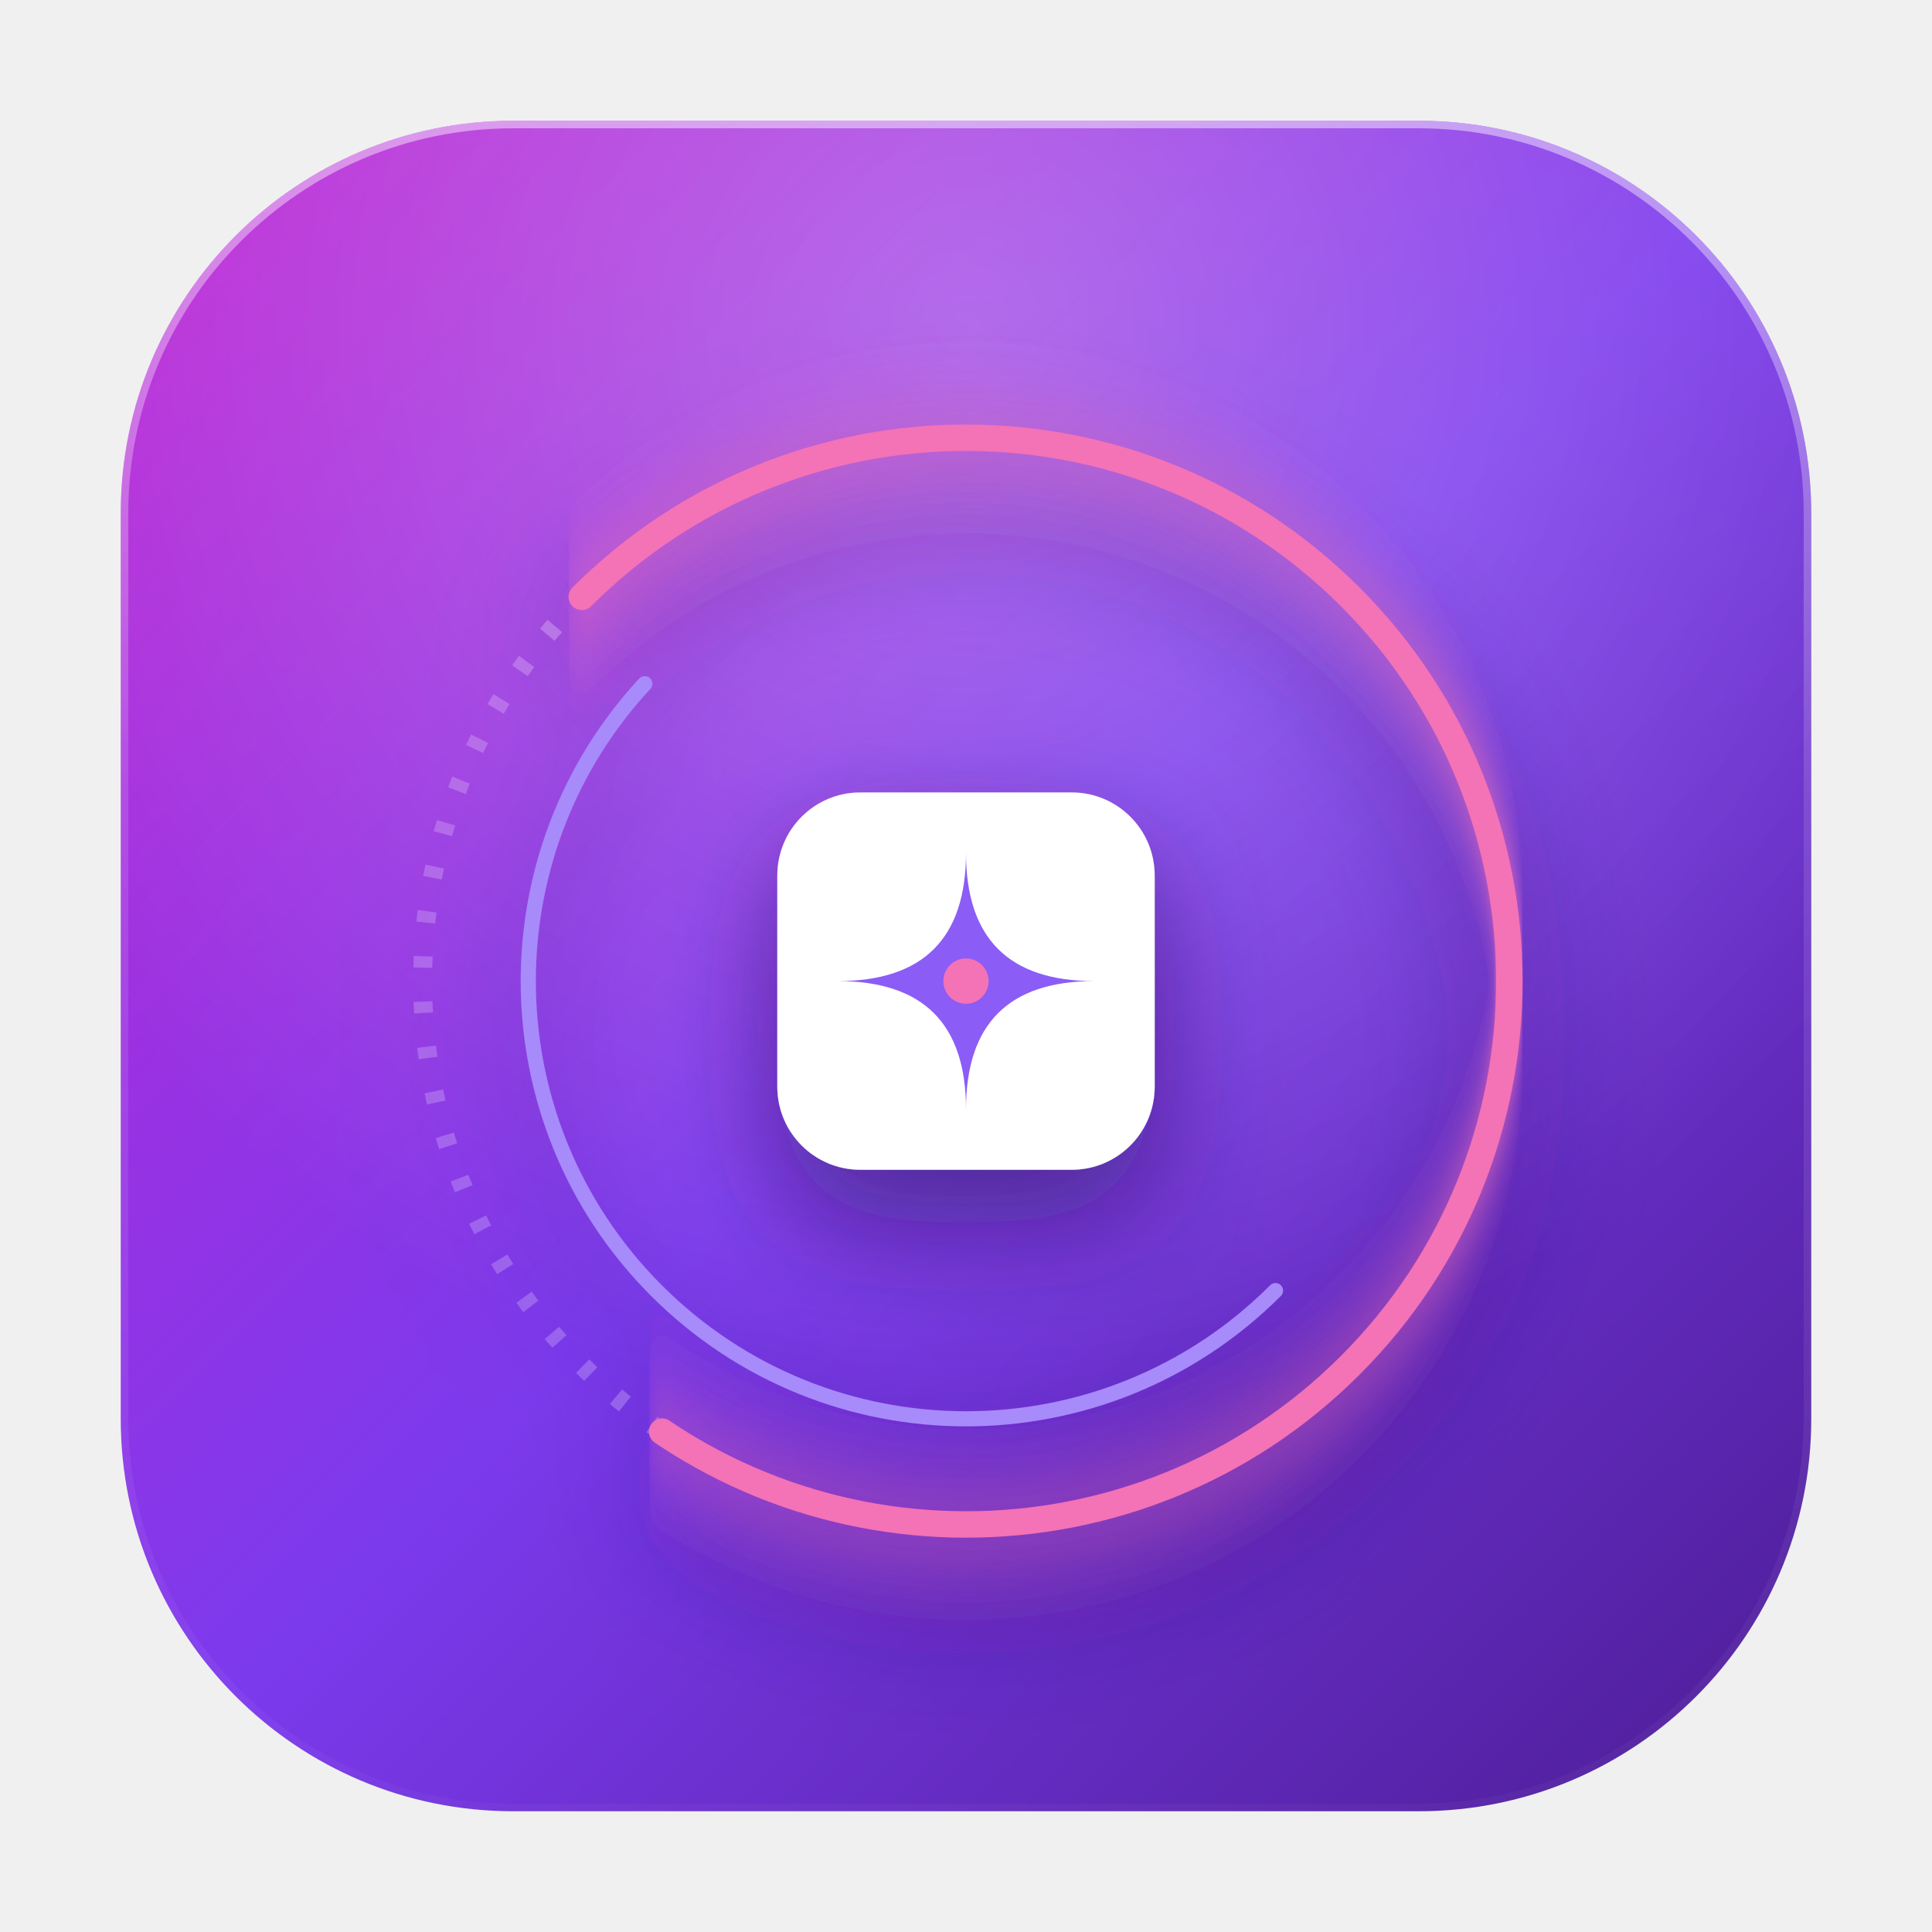
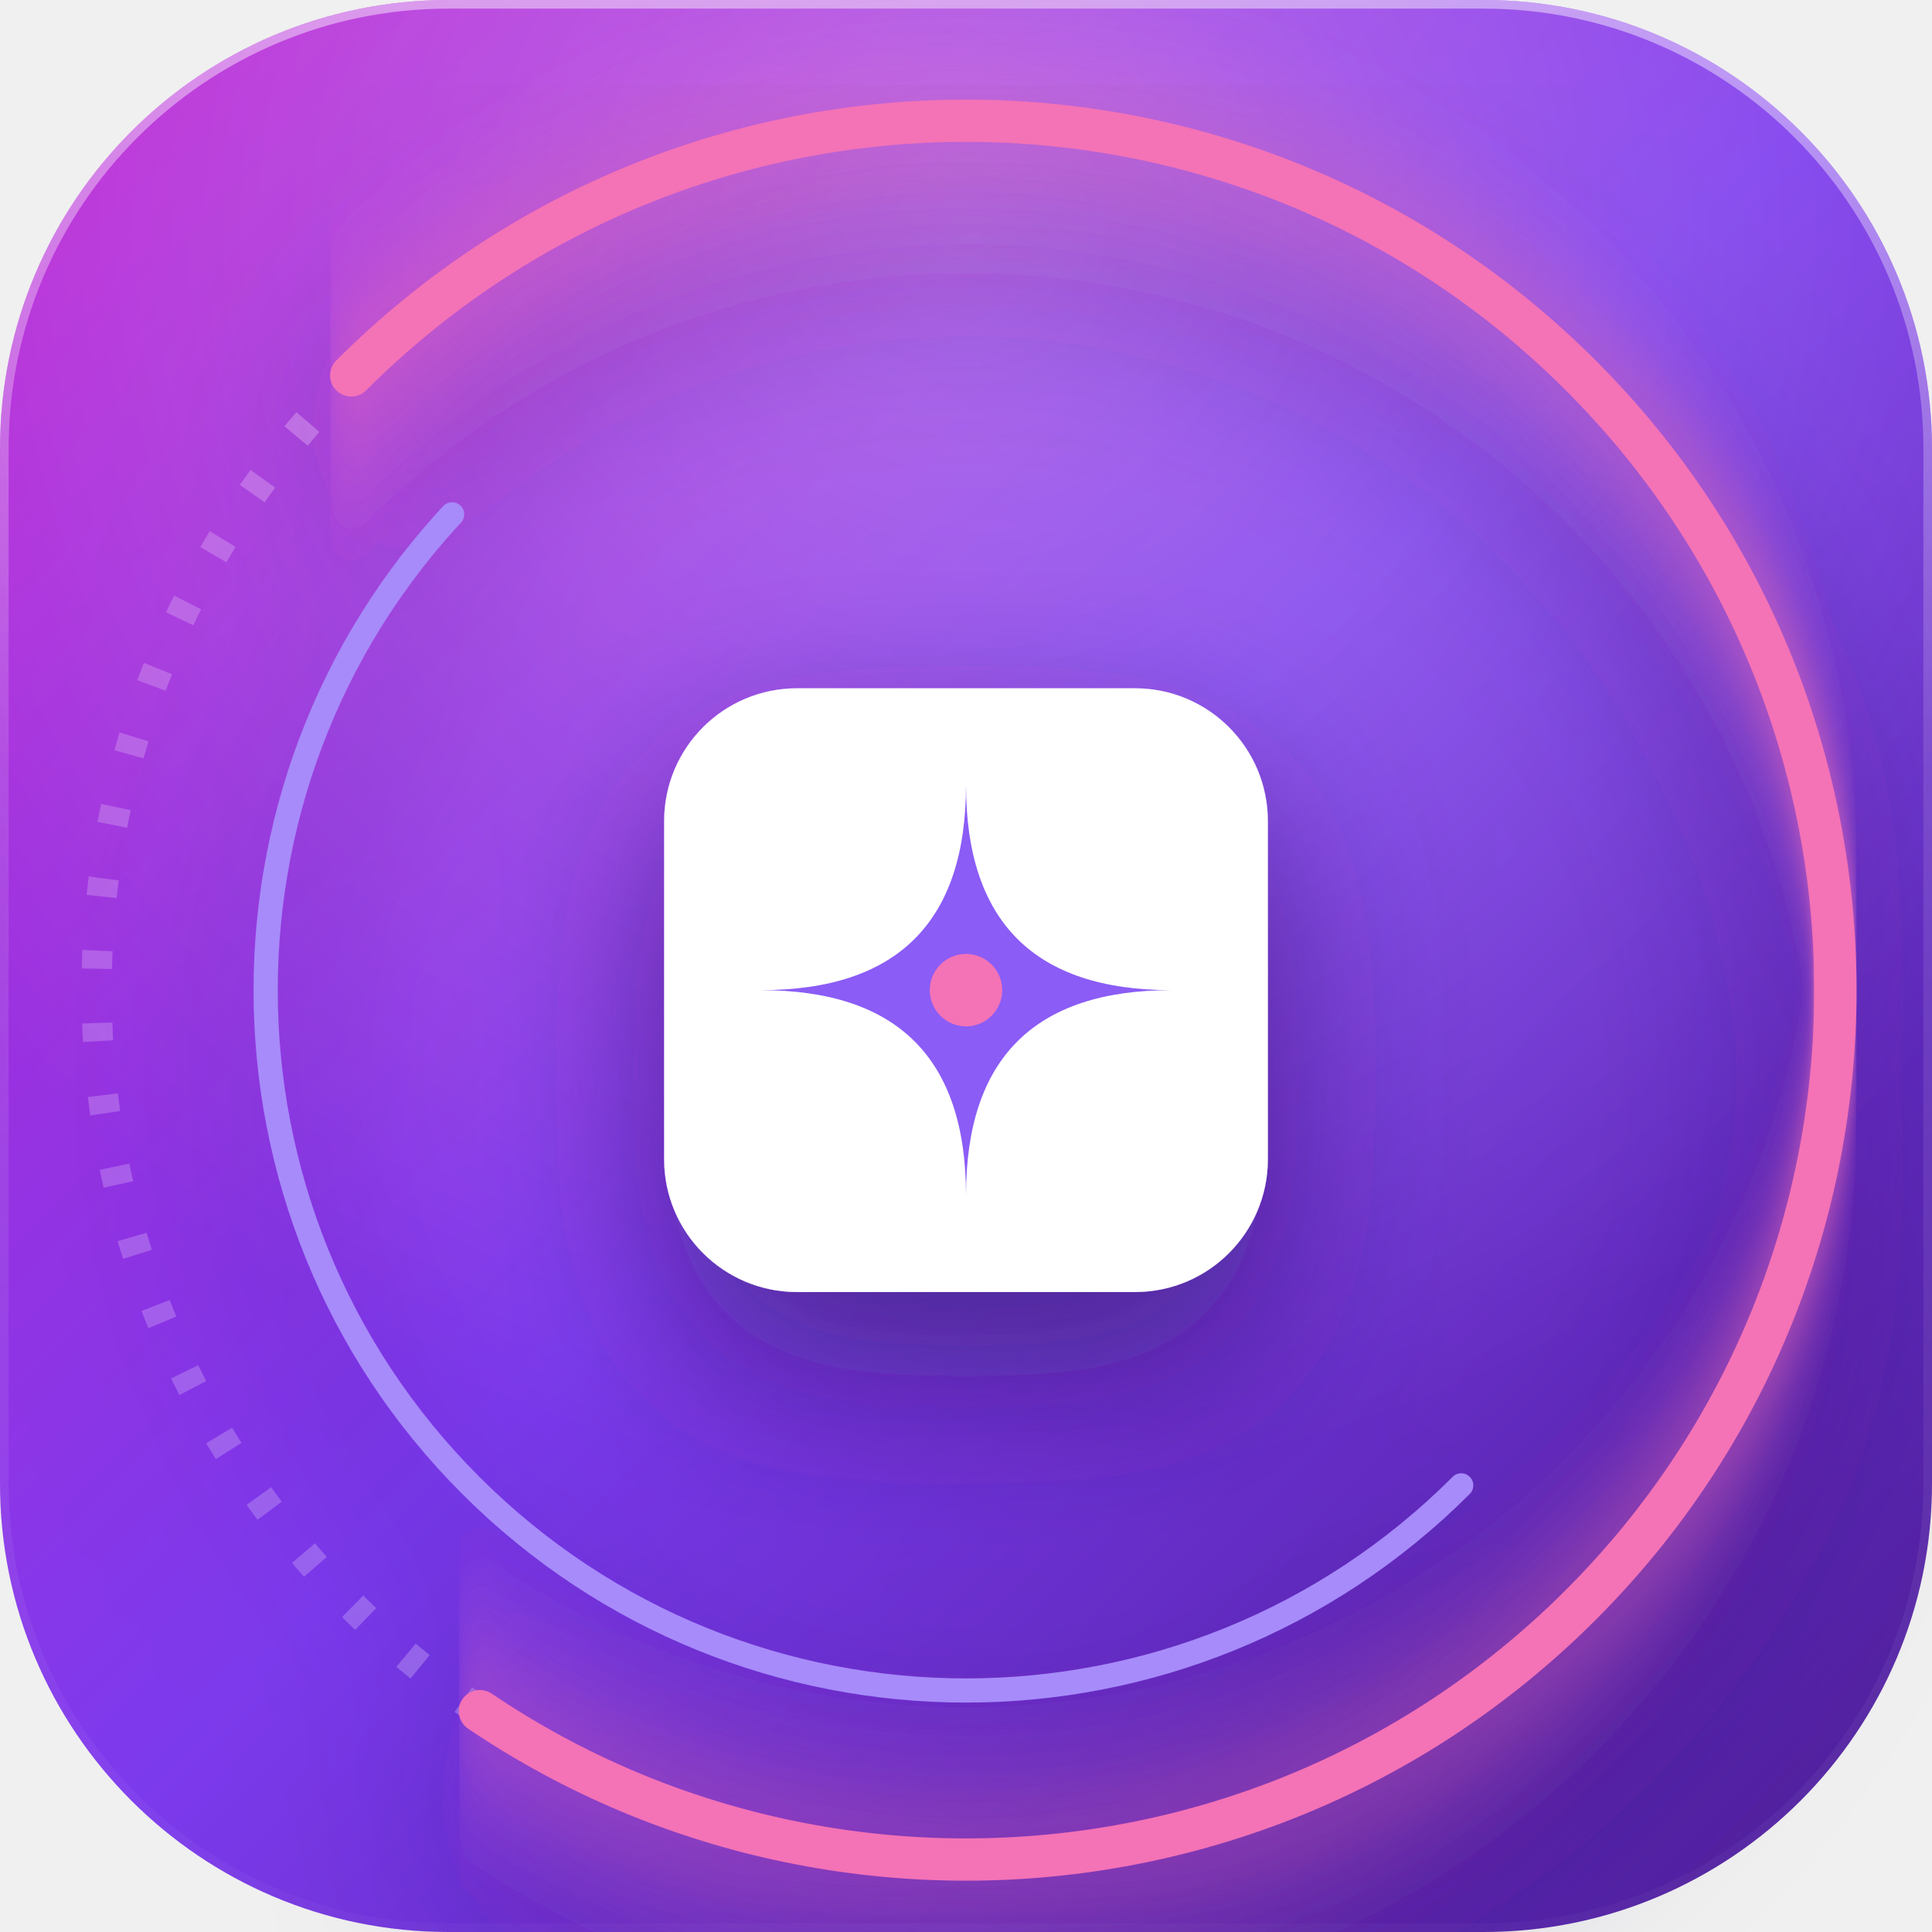
- <svg xmlns="http://www.w3.org/2000/svg" width="512" height="512" viewBox="0 0 512 512">
+ <svg xmlns="http://www.w3.org/2000/svg" width="512" height="512" viewBox="32 32 448 448">
  <defs>
    <linearGradient id="bg" x1="0%" y1="0%" x2="100%" y2="100%">
      <stop offset="0%" stop-color="#C026D3" />
      <stop offset="50%" stop-color="#7C3AED" />
      <stop offset="100%" stop-color="#4C1D95" />
    </linearGradient>
    <radialGradient id="topSheen" cx="50%" cy="12%" r="65%">
      <stop offset="0%" stop-color="#FFFFFF" stop-opacity="0.28" />
      <stop offset="100%" stop-color="#FFFFFF" stop-opacity="0" />
    </radialGradient>
    <linearGradient id="specularRim" x1="0%" y1="0%" x2="0%" y2="100%">
      <stop offset="0%" stop-color="#FFFFFF" stop-opacity="0.45" />
      <stop offset="40%" stop-color="#FFFFFF" stop-opacity="0.12" />
      <stop offset="100%" stop-color="#FFFFFF" stop-opacity="0.03" />
    </linearGradient>
    <filter id="shadow" x="-20%" y="-20%" width="140%" height="140%">
      <feDropShadow dx="0" dy="14" stdDeviation="16" flood-color="#2E1065" flood-opacity="0.6" />
    </filter>
    <filter id="neonGlow" x="-30%" y="-30%" width="160%" height="160%">
      <feDropShadow dx="0" dy="0" stdDeviation="8" flood-color="#F472B6" flood-opacity="0.75" />
    </filter>
  </defs>
  <rect x="32" y="32" width="448" height="448" rx="104" fill="url(#bg)" />
  <rect x="32" y="32" width="448" height="448" rx="104" fill="url(#topSheen)" />
  <rect x="33" y="33" width="446" height="446" rx="103" fill="none" stroke="url(#specularRim)" stroke-width="2" />
-   <g filter="url(#shadow)">
-     <circle cx="256" cy="260" r="144" fill="none" stroke="#FFFFFF" stroke-opacity="0.2" stroke-width="5" stroke-dasharray="3 9" />
-     <circle cx="256" cy="260" r="144" fill="none" stroke="#F472B6" stroke-width="7" stroke-linecap="round" stroke-dasharray="651 904.78" transform="rotate(-135 256 260)" filter="url(#neonGlow)" />
-     <circle cx="256" cy="260" r="116" fill="none" stroke="#A78BFA" stroke-width="4" stroke-linecap="round" stroke-dasharray="360 728" transform="rotate(45 256 260)" />
-     <rect x="206" y="210" width="100" height="100" rx="22" fill="#FFFFFF" />
-     <path d="M 256, 226 Q 256, 260 290, 260 Q 256, 260 256, 294 Q 256, 260 222, 260 Q 256, 260 256, 226 Z" fill="#8B5CF6" />
-     <circle cx="256" cy="260" r="6" fill="#F472B6" />
+   <g transform="translate(-102.400 -102.400) scale(1.4)">
+     <g filter="url(#shadow)">
+       <circle cx="256" cy="260" r="144" fill="none" stroke="#FFFFFF" stroke-opacity="0.2" stroke-width="5" stroke-dasharray="3 9" />
+       <circle cx="256" cy="260" r="144" fill="none" stroke="#F472B6" stroke-width="7" stroke-linecap="round" stroke-dasharray="651 904.78" transform="rotate(-135 256 260)" filter="url(#neonGlow)" />
+       <circle cx="256" cy="260" r="116" fill="none" stroke="#A78BFA" stroke-width="4" stroke-linecap="round" stroke-dasharray="360 728" transform="rotate(45 256 260)" />
+       <rect x="206" y="210" width="100" height="100" rx="22" fill="#FFFFFF" />
+       <path d="M 256, 226 Q 256, 260 290, 260 Q 256, 260 256, 294 Q 256, 260 222, 260 Q 256, 260 256, 226 Z" fill="#8B5CF6" />
+       <circle cx="256" cy="260" r="6" fill="#F472B6" />
+     </g>
  </g>
</svg>
